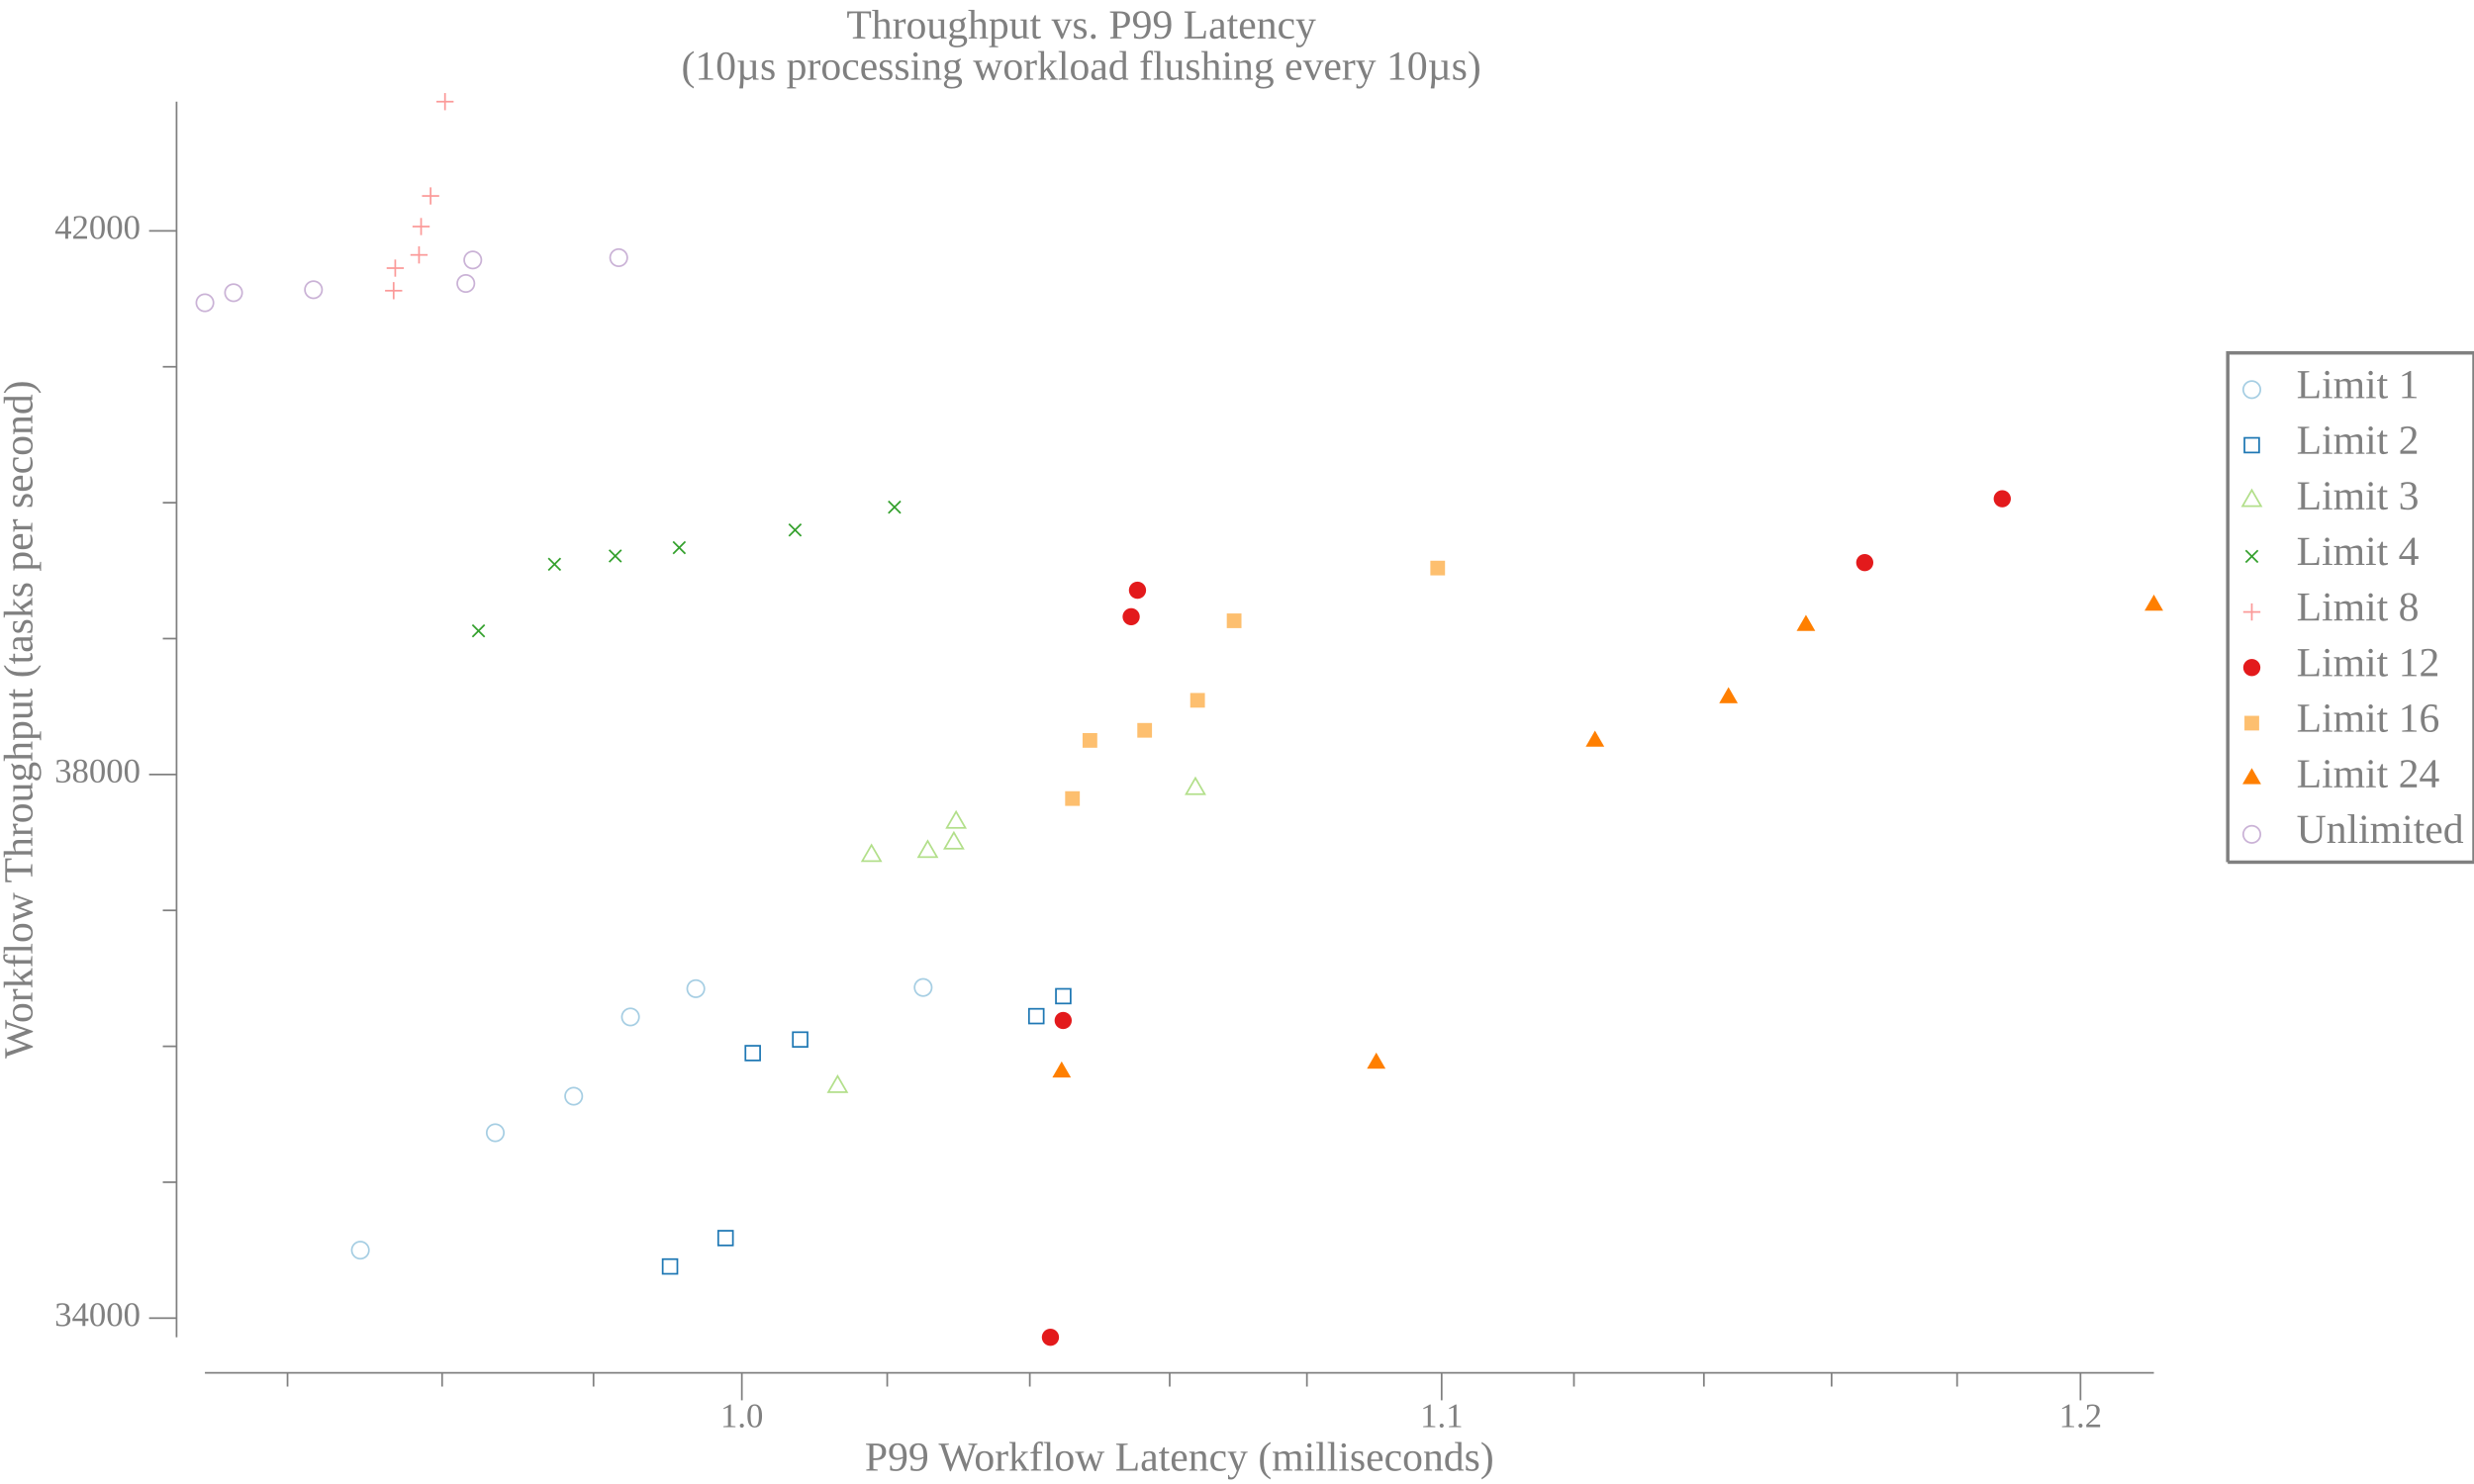
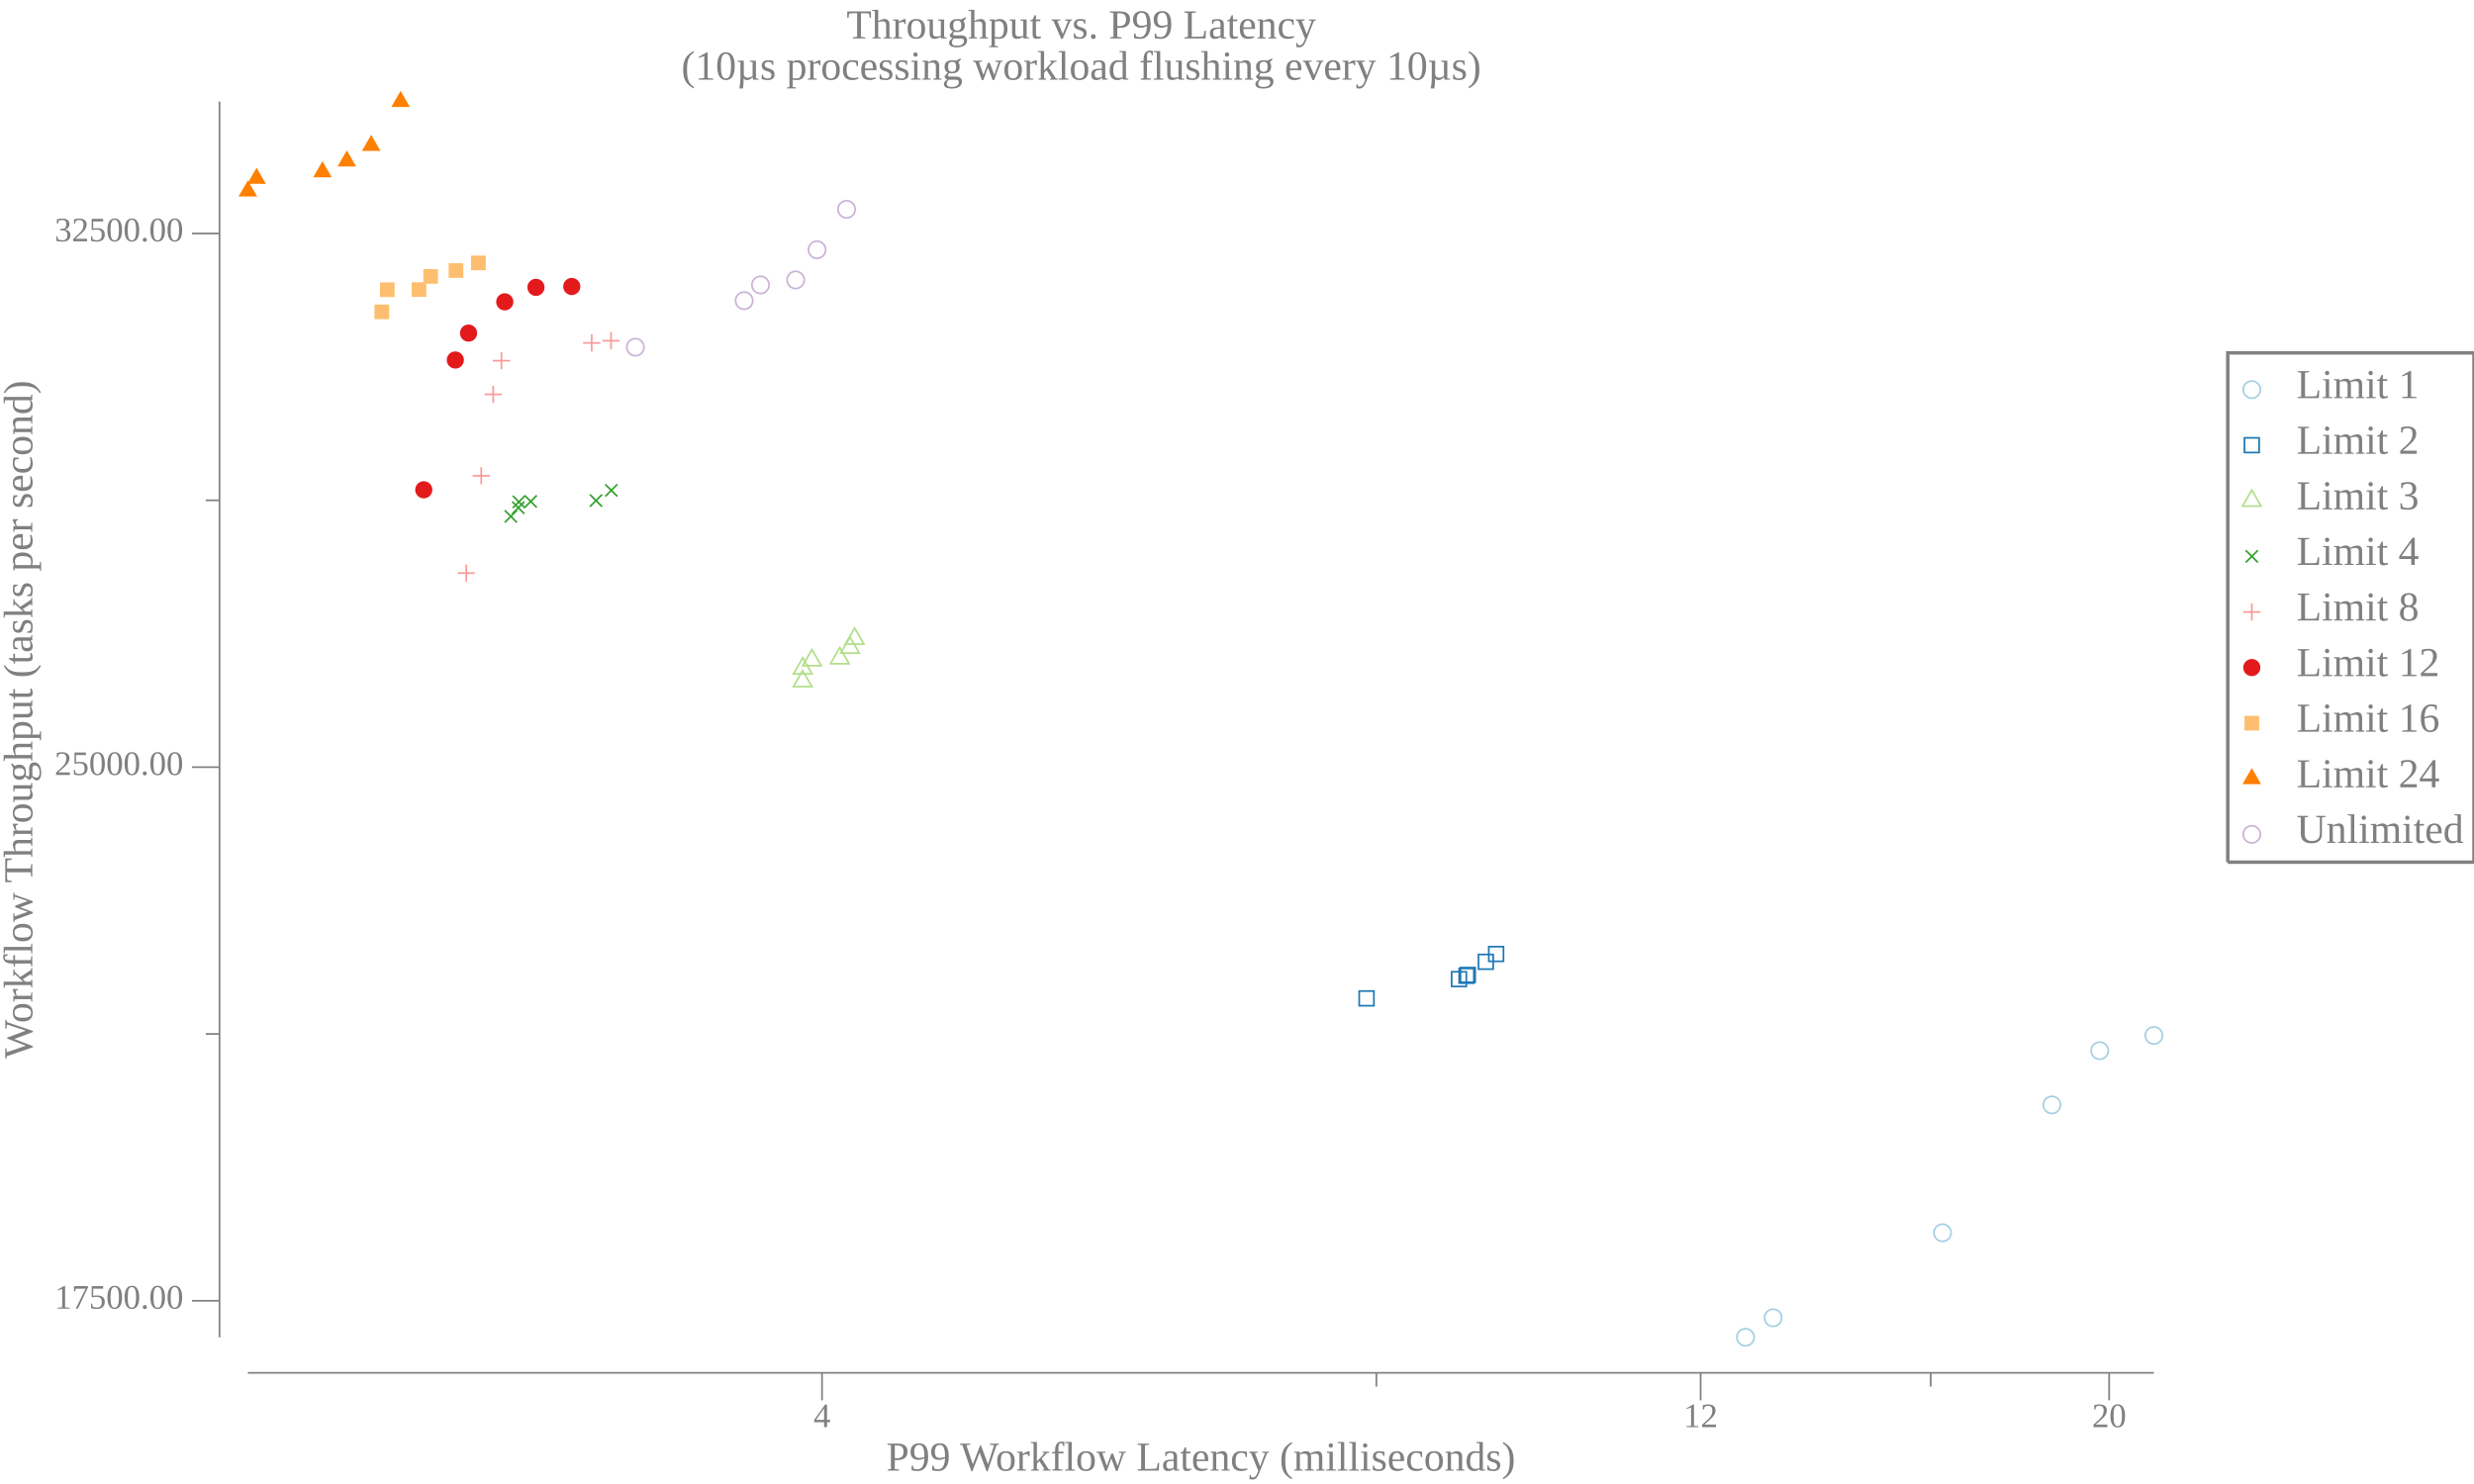
<svg xmlns="http://www.w3.org/2000/svg" width="720pt" height="432pt" viewBox="0 0 720 432">
  <g transform="scale(1, -1) translate(0, -432)">
    <path d="M657.84,318.58A2.5,2.5 0 1 1 652.84,318.58A2.5,2.5 0 1 1 657.84,318.58Z" style="fill:none;stroke:#A6CEE3;stroke-width:0.5" />
    <text x="668.34" y="-316.1" transform="scale(1, -1)" style="font-family:Liberation Serif;font-variant:normal;font-weight:normal;font-style:normal;font-size:12px;fill:#808080">Limit 1</text>
    <path d="M653.2,300.27L657.47,300.27L657.47,304.54L653.2,304.54Z" style="fill:none;stroke:#1F78B4;stroke-width:0.5" />
    <text x="668.34" y="-299.91" transform="scale(1, -1)" style="font-family:Liberation Serif;font-variant:normal;font-weight:normal;font-style:normal;font-size:12px;fill:#808080">Limit 2</text>
    <path d="M655.34,289.34L652.63,284.66L658.04,284.66Z" style="fill:none;stroke:#B2DF8A;stroke-width:0.5" />
    <text x="668.34" y="-283.73" transform="scale(1, -1)" style="font-family:Liberation Serif;font-variant:normal;font-weight:normal;font-style:normal;font-size:12px;fill:#808080">Limit 3</text>
    <path d="M653.57,268.27L657.11,271.8" style="fill:none;stroke:#33A02C;stroke-width:0.5" />
    <path d="M653.57,271.8L657.11,268.27" style="fill:none;stroke:#33A02C;stroke-width:0.5" />
    <text x="668.34" y="-267.55" transform="scale(1, -1)" style="font-family:Liberation Serif;font-variant:normal;font-weight:normal;font-style:normal;font-size:12px;fill:#808080">Limit 4</text>
    <path d="M655.34,256.35L655.34,251.35" style="fill:none;stroke:#FB9A99;stroke-width:0.5" />
    <path d="M652.84,253.85L657.84,253.85" style="fill:none;stroke:#FB9A99;stroke-width:0.5" />
    <text x="668.34" y="-251.36" transform="scale(1, -1)" style="font-family:Liberation Serif;font-variant:normal;font-weight:normal;font-style:normal;font-size:12px;fill:#808080">Limit 8</text>
    <path d="M657.84,237.67A2.5,2.5 0 1 1 652.84,237.67A2.5,2.5 0 1 1 657.84,237.67Z" style="fill:#E31A1C" />
    <text x="668.34" y="-235.18" transform="scale(1, -1)" style="font-family:Liberation Serif;font-variant:normal;font-weight:normal;font-style:normal;font-size:12px;fill:#808080">Limit 12</text>
    <path d="M653.2,219.35L657.47,219.35L657.47,223.62L653.2,223.62Z" style="fill:#FDBF6F" />
    <text x="668.34" y="-219" transform="scale(1, -1)" style="font-family:Liberation Serif;font-variant:normal;font-weight:normal;font-style:normal;font-size:12px;fill:#808080">Limit 16</text>
    <path d="M655.34,208.42L652.63,203.74L658.04,203.74Z" style="fill:#FF7F00" />
    <text x="668.34" y="-202.81" transform="scale(1, -1)" style="font-family:Liberation Serif;font-variant:normal;font-weight:normal;font-style:normal;font-size:12px;fill:#808080">Limit 24</text>
    <path d="M657.84,189.12A2.5,2.5 0 1 1 652.84,189.12A2.5,2.5 0 1 1 657.84,189.12Z" style="fill:none;stroke:#CAB2D6;stroke-width:0.5" />
    <text x="668.34" y="-186.63" transform="scale(1, -1)" style="font-family:Liberation Serif;font-variant:normal;font-weight:normal;font-style:normal;font-size:12px;fill:#808080">Unlimited</text>
    <path d="M648.34,181.02L648.34,329.27L720,329.27L720,181.02L648.34,181.02" style="fill:none;stroke:#808080" />
    <path d="M0,0L629.34,0L629.34,432L0,432Z" style="fill:#-8000000000000000-8000000000000000-8000000000000000;fill-opacity:0" />
    <text x="246.35" y="-420.81" transform="scale(1, -1)" style="font-family:Liberation Serif;font-variant:normal;font-weight:normal;font-style:normal;font-size:12px;fill:#808080">Throughput vs. P99 Latency</text>
    <text x="198.28" y="-408.81" transform="scale(1, -1)" style="font-family:Liberation Serif;font-variant:normal;font-weight:normal;font-style:normal;font-size:12px;fill:#808080">(10µs processing workload flushing every 10µs)</text>
-     <text x="251.68" y="-3.902" transform="scale(1, -1)" style="font-family:Liberation Serif;font-variant:normal;font-weight:normal;font-style:normal;font-size:12px;fill:#808080">P99 Workflow Latency (milliseconds)</text>
-     <text x="209.65" y="-16.541" transform="scale(1, -1)" style="font-family:Liberation Serif;font-variant:normal;font-weight:normal;font-style:normal;font-size:10px;fill:#808080">1.0</text>
-     <text x="413.31" y="-16.541" transform="scale(1, -1)" style="font-family:Liberation Serif;font-variant:normal;font-weight:normal;font-style:normal;font-size:10px;fill:#808080">1.1</text>
-     <text x="599.23" y="-16.541" transform="scale(1, -1)" style="font-family:Liberation Serif;font-variant:normal;font-weight:normal;font-style:normal;font-size:10px;fill:#808080">1.2</text>
-     <path d="M215.9,24.363L215.9,32.363" style="fill:none;stroke:#808080;stroke-width:0.5" />
-     <path d="M419.56,24.363L419.56,32.363" style="fill:none;stroke:#808080;stroke-width:0.5" />
-     <path d="M605.48,24.363L605.48,32.363" style="fill:none;stroke:#808080;stroke-width:0.5" />
-     <path d="M83.679,28.363L83.679,32.363" style="fill:none;stroke:#808080;stroke-width:0.5" />
-     <path d="M128.67,28.363L128.67,32.363" style="fill:none;stroke:#808080;stroke-width:0.5" />
-     <path d="M172.73,28.363L172.73,32.363" style="fill:none;stroke:#808080;stroke-width:0.5" />
-     <path d="M258.21,28.363L258.21,32.363" style="fill:none;stroke:#808080;stroke-width:0.5" />
-     <path d="M299.7,28.363L299.7,32.363" style="fill:none;stroke:#808080;stroke-width:0.5" />
-     <path d="M340.41,28.363L340.41,32.363" style="fill:none;stroke:#808080;stroke-width:0.5" />
-     <path d="M380.35,28.363L380.35,32.363" style="fill:none;stroke:#808080;stroke-width:0.5" />
-     <path d="M458.06,28.363L458.06,32.363" style="fill:none;stroke:#808080;stroke-width:0.5" />
-     <path d="M495.88,28.363L495.88,32.363" style="fill:none;stroke:#808080;stroke-width:0.5" />
-     <path d="M533.04,28.363L533.04,32.363" style="fill:none;stroke:#808080;stroke-width:0.5" />
-     <path d="M569.57,28.363L569.57,32.363" style="fill:none;stroke:#808080;stroke-width:0.5" />
-     <path d="M59.635,32.363L626.84,32.363" style="fill:none;stroke:#808080;stroke-width:0.5" />
+     <text x="257.93" y="-3.902" transform="scale(1, -1)" style="font-family:Liberation Serif;font-variant:normal;font-weight:normal;font-style:normal;font-size:12px;fill:#808080">P99 Workflow Latency (milliseconds)</text>
+     <text x="236.73" y="-16.541" transform="scale(1, -1)" style="font-family:Liberation Serif;font-variant:normal;font-weight:normal;font-style:normal;font-size:10px;fill:#808080">4</text>
+     <text x="489.93" y="-16.541" transform="scale(1, -1)" style="font-family:Liberation Serif;font-variant:normal;font-weight:normal;font-style:normal;font-size:10px;fill:#808080">12</text>
+     <text x="608.82" y="-16.541" transform="scale(1, -1)" style="font-family:Liberation Serif;font-variant:normal;font-weight:normal;font-style:normal;font-size:10px;fill:#808080">20</text>
+     <path d="M239.23,24.363L239.23,32.363" style="fill:none;stroke:#808080;stroke-width:0.5" />
+     <path d="M494.93,24.363L494.93,32.363" style="fill:none;stroke:#808080;stroke-width:0.5" />
+     <path d="M613.82,24.363L613.82,32.363" style="fill:none;stroke:#808080;stroke-width:0.5" />
+     <path d="M400.56,28.363L400.56,32.363" style="fill:none;stroke:#808080;stroke-width:0.5" />
+     <path d="M561.89,28.363L561.89,32.363" style="fill:none;stroke:#808080;stroke-width:0.5" />
+     <path d="M72.135,32.363L626.84,32.363" style="fill:none;stroke:#808080;stroke-width:0.5" />
    <g transform="rotate(90)">
      <text x="123.84" y="9.387" transform="scale(1, -1)" style="font-family:Liberation Serif;font-variant:normal;font-weight:normal;font-style:normal;font-size:12px;fill:#808080">Workflow Throughput (tasks per second)</text>
    </g>
-     <text x="15.885" y="-46.002" transform="scale(1, -1)" style="font-family:Liberation Serif;font-variant:normal;font-weight:normal;font-style:normal;font-size:10px;fill:#808080">34000</text>
-     <text x="15.885" y="-204.25" transform="scale(1, -1)" style="font-family:Liberation Serif;font-variant:normal;font-weight:normal;font-style:normal;font-size:10px;fill:#808080">38000</text>
-     <text x="15.885" y="-362.5" transform="scale(1, -1)" style="font-family:Liberation Serif;font-variant:normal;font-weight:normal;font-style:normal;font-size:10px;fill:#808080">42000</text>
-     <path d="M43.385,48.287L51.385,48.287" style="fill:none;stroke:#808080;stroke-width:0.5" />
-     <path d="M43.385,206.54L51.385,206.54" style="fill:none;stroke:#808080;stroke-width:0.5" />
-     <path d="M43.385,364.79L51.385,364.79" style="fill:none;stroke:#808080;stroke-width:0.5" />
-     <path d="M47.385,87.85L51.385,87.85" style="fill:none;stroke:#808080;stroke-width:0.5" />
-     <path d="M47.385,127.41L51.385,127.41" style="fill:none;stroke:#808080;stroke-width:0.5" />
-     <path d="M47.385,166.98L51.385,166.98" style="fill:none;stroke:#808080;stroke-width:0.5" />
-     <path d="M47.385,246.1L51.385,246.1" style="fill:none;stroke:#808080;stroke-width:0.5" />
-     <path d="M47.385,285.66L51.385,285.66" style="fill:none;stroke:#808080;stroke-width:0.5" />
-     <path d="M47.385,325.23L51.385,325.23" style="fill:none;stroke:#808080;stroke-width:0.5" />
-     <path d="M51.385,42.709L51.385,402.41" style="fill:none;stroke:#808080;stroke-width:0.5" />
-     <path d="M107.37,68.069A2.5,2.5 0 1 1 102.37,68.069A2.5,2.5 0 1 1 107.37,68.069Z" style="fill:none;stroke:#A6CEE3;stroke-width:0.5" />
-     <path d="M146.64,102.25A2.5,2.5 0 1 1 141.64,102.25A2.5,2.5 0 1 1 146.64,102.25Z" style="fill:none;stroke:#A6CEE3;stroke-width:0.5" />
-     <path d="M169.46,112.89A2.5,2.5 0 1 1 164.46,112.89A2.5,2.5 0 1 1 169.46,112.89Z" style="fill:none;stroke:#A6CEE3;stroke-width:0.5" />
-     <path d="M185.98,135.96A2.5,2.5 0 1 1 180.98,135.96A2.5,2.5 0 1 1 185.98,135.96Z" style="fill:none;stroke:#A6CEE3;stroke-width:0.5" />
-     <path d="M205,144.19A2.5,2.5 0 1 1 200,144.19A2.5,2.5 0 1 1 205,144.19Z" style="fill:none;stroke:#A6CEE3;stroke-width:0.5" />
-     <path d="M271.16,144.54A2.5,2.5 0 1 1 266.16,144.54A2.5,2.5 0 1 1 271.16,144.54Z" style="fill:none;stroke:#A6CEE3;stroke-width:0.5" />
-     <path d="M192.86,61.187L197.13,61.187L197.13,65.455L192.86,65.455Z" style="fill:none;stroke:#1F78B4;stroke-width:0.5" />
-     <path d="M209.03,69.456L213.3,69.456L213.3,73.724L209.03,73.724Z" style="fill:none;stroke:#1F78B4;stroke-width:0.5" />
-     <path d="M216.94,123.3L221.21,123.3L221.21,127.57L216.94,127.57Z" style="fill:none;stroke:#1F78B4;stroke-width:0.5" />
-     <path d="M230.74,127.26L235.01,127.26L235.01,131.52L230.74,131.52Z" style="fill:none;stroke:#1F78B4;stroke-width:0.5" />
-     <path d="M299.47,134.06L303.74,134.06L303.74,138.33L299.47,138.33Z" style="fill:none;stroke:#1F78B4;stroke-width:0.5" />
-     <path d="M307.31,139.88L311.58,139.88L311.58,144.14L307.31,144.14Z" style="fill:none;stroke:#1F78B4;stroke-width:0.5" />
-     <path d="M243.77,118.75L241.06,114.06L246.48,114.06Z" style="fill:none;stroke:#B2DF8A;stroke-width:0.5" />
-     <path d="M253.63,186L250.93,181.32L256.34,181.32Z" style="fill:none;stroke:#B2DF8A;stroke-width:0.5" />
-     <path d="M269.99,187.19L267.29,182.5L272.7,182.5Z" style="fill:none;stroke:#B2DF8A;stroke-width:0.5" />
-     <path d="M277.6,189.64L274.9,184.96L280.31,184.96Z" style="fill:none;stroke:#B2DF8A;stroke-width:0.5" />
-     <path d="M278.25,195.7L275.54,191.01L280.95,191.01Z" style="fill:none;stroke:#B2DF8A;stroke-width:0.5" />
-     <path d="M347.9,205.51L345.19,200.82L350.61,200.82Z" style="fill:none;stroke:#B2DF8A;stroke-width:0.5" />
-     <path d="M137.49,246.59L141.03,250.12" style="fill:none;stroke:#33A02C;stroke-width:0.5" />
-     <path d="M137.49,250.12L141.03,246.59" style="fill:none;stroke:#33A02C;stroke-width:0.5" />
-     <path d="M159.6,265.97L163.14,269.51" style="fill:none;stroke:#33A02C;stroke-width:0.5" />
-     <path d="M159.6,269.51L163.14,265.97" style="fill:none;stroke:#33A02C;stroke-width:0.5" />
-     <path d="M177.29,268.39L180.82,271.92" style="fill:none;stroke:#33A02C;stroke-width:0.5" />
-     <path d="M177.29,271.92L180.82,268.39" style="fill:none;stroke:#33A02C;stroke-width:0.5" />
-     <path d="M195.9,270.8L199.44,274.34" style="fill:none;stroke:#33A02C;stroke-width:0.5" />
-     <path d="M195.9,274.34L199.44,270.8" style="fill:none;stroke:#33A02C;stroke-width:0.5" />
-     <path d="M229.61,275.94L233.15,279.48" style="fill:none;stroke:#33A02C;stroke-width:0.5" />
-     <path d="M229.61,279.48L233.15,275.94" style="fill:none;stroke:#33A02C;stroke-width:0.5" />
-     <path d="M258.55,282.59L262.09,286.13" style="fill:none;stroke:#33A02C;stroke-width:0.5" />
-     <path d="M258.55,286.13L262.09,282.59" style="fill:none;stroke:#33A02C;stroke-width:0.5" />
-     <path d="M114.56,349.88L114.56,344.88" style="fill:none;stroke:#FB9A99;stroke-width:0.5" />
-     <path d="M112.06,347.38L117.06,347.38" style="fill:none;stroke:#FB9A99;stroke-width:0.5" />
-     <path d="M115.03,356.45L115.03,351.45" style="fill:none;stroke:#FB9A99;stroke-width:0.5" />
-     <path d="M112.53,353.95L117.53,353.95" style="fill:none;stroke:#FB9A99;stroke-width:0.5" />
-     <path d="M121.95,360.29L121.95,355.29" style="fill:none;stroke:#FB9A99;stroke-width:0.5" />
-     <path d="M119.45,357.79L124.45,357.79" style="fill:none;stroke:#FB9A99;stroke-width:0.5" />
-     <path d="M122.55,368.55L122.55,363.55" style="fill:none;stroke:#FB9A99;stroke-width:0.5" />
-     <path d="M120.05,366.05L125.05,366.05" style="fill:none;stroke:#FB9A99;stroke-width:0.5" />
-     <path d="M125.32,377.46L125.32,372.46" style="fill:none;stroke:#FB9A99;stroke-width:0.5" />
-     <path d="M122.82,374.96L127.82,374.96" style="fill:none;stroke:#FB9A99;stroke-width:0.5" />
-     <path d="M129.51,404.91L129.51,399.91" style="fill:none;stroke:#FB9A99;stroke-width:0.5" />
-     <path d="M127.01,402.41L132.01,402.41" style="fill:none;stroke:#FB9A99;stroke-width:0.5" />
-     <path d="M308.2,42.709A2.5,2.5 0 1 1 303.2,42.709A2.5,2.5 0 1 1 308.2,42.709Z" style="fill:#E31A1C" />
-     <path d="M311.91,134.93A2.5,2.5 0 1 1 306.91,134.93A2.5,2.5 0 1 1 311.91,134.93Z" style="fill:#E31A1C" />
-     <path d="M331.7,252.47A2.5,2.5 0 1 1 326.7,252.47A2.5,2.5 0 1 1 331.7,252.47Z" style="fill:#E31A1C" />
-     <path d="M333.54,260.18A2.5,2.5 0 1 1 328.54,260.18A2.5,2.5 0 1 1 333.54,260.18Z" style="fill:#E31A1C" />
-     <path d="M545.19,268.22A2.5,2.5 0 1 1 540.19,268.22A2.5,2.5 0 1 1 545.19,268.22Z" style="fill:#E31A1C" />
-     <path d="M585.21,286.81A2.5,2.5 0 1 1 580.21,286.81A2.5,2.5 0 1 1 585.21,286.81Z" style="fill:#E31A1C" />
-     <path d="M309.98,197.4L314.25,197.4L314.25,201.67L309.98,201.67Z" style="fill:#FDBF6F" />
-     <path d="M315.06,214.33L319.33,214.33L319.33,218.6L315.06,218.6Z" style="fill:#FDBF6F" />
-     <path d="M330.99,217.26L335.26,217.26L335.26,221.53L330.99,221.53Z" style="fill:#FDBF6F" />
-     <path d="M346.39,226L350.66,226L350.66,230.27L346.39,230.27Z" style="fill:#FDBF6F" />
-     <path d="M357.03,249.15L361.3,249.15L361.3,253.42L357.03,253.42Z" style="fill:#FDBF6F" />
-     <path d="M416.27,264.5L420.54,264.5L420.54,268.77L416.27,268.77Z" style="fill:#FDBF6F" />
-     <path d="M308.97,123.02L306.26,118.33L311.67,118.33Z" style="fill:#FF7F00" />
-     <path d="M400.53,125.59L397.82,120.9L403.23,120.9Z" style="fill:#FF7F00" />
-     <path d="M464.18,219.32L461.48,214.63L466.89,214.63Z" style="fill:#FF7F00" />
-     <path d="M503.04,231.98L500.33,227.29L505.74,227.29Z" style="fill:#FF7F00" />
-     <path d="M525.58,253.02L522.87,248.34L528.28,248.34Z" style="fill:#FF7F00" />
-     <path d="M626.84,258.92L624.13,254.23L629.54,254.23Z" style="fill:#FF7F00" />
-     <path d="M62.135,343.86A2.5,2.5 0 1 1 57.135,343.86A2.5,2.5 0 1 1 62.135,343.86Z" style="fill:none;stroke:#CAB2D6;stroke-width:0.5" />
-     <path d="M70.477,346.79A2.5,2.5 0 1 1 65.477,346.79A2.5,2.5 0 1 1 70.477,346.79Z" style="fill:none;stroke:#CAB2D6;stroke-width:0.5" />
-     <path d="M93.731,347.66A2.5,2.5 0 1 1 88.731,347.66A2.5,2.5 0 1 1 93.731,347.66Z" style="fill:none;stroke:#CAB2D6;stroke-width:0.5" />
-     <path d="M138.07,349.48A2.5,2.5 0 1 1 133.07,349.48A2.5,2.5 0 1 1 138.07,349.48Z" style="fill:none;stroke:#CAB2D6;stroke-width:0.5" />
-     <path d="M140.09,356.32A2.5,2.5 0 1 1 135.09,356.32A2.5,2.5 0 1 1 140.09,356.32Z" style="fill:none;stroke:#CAB2D6;stroke-width:0.5" />
-     <path d="M182.56,356.99A2.5,2.5 0 1 1 177.56,356.99A2.5,2.5 0 1 1 182.56,356.99Z" style="fill:none;stroke:#CAB2D6;stroke-width:0.5" />
+     <text x="15.885" y="-51.05" transform="scale(1, -1)" style="font-family:Liberation Serif;font-variant:normal;font-weight:normal;font-style:normal;font-size:10px;fill:#808080">17500.00</text>
+     <text x="15.885" y="-206.4" transform="scale(1, -1)" style="font-family:Liberation Serif;font-variant:normal;font-weight:normal;font-style:normal;font-size:10px;fill:#808080">25000.00</text>
+     <text x="15.885" y="-361.75" transform="scale(1, -1)" style="font-family:Liberation Serif;font-variant:normal;font-weight:normal;font-style:normal;font-size:10px;fill:#808080">32500.00</text>
+     <path d="M55.885,53.335L63.885,53.335" style="fill:none;stroke:#808080;stroke-width:0.5" />
+     <path d="M55.885,208.68L63.885,208.68" style="fill:none;stroke:#808080;stroke-width:0.5" />
+     <path d="M55.885,364.03L63.885,364.03" style="fill:none;stroke:#808080;stroke-width:0.5" />
+     <path d="M59.885,131.01L63.885,131.01" style="fill:none;stroke:#808080;stroke-width:0.5" />
+     <path d="M59.885,286.36L63.885,286.36" style="fill:none;stroke:#808080;stroke-width:0.5" />
+     <path d="M63.885,42.709L63.885,402.41" style="fill:none;stroke:#808080;stroke-width:0.5" />
+     <path d="M510.49,42.709A2.5,2.5 0 1 1 505.49,42.709A2.5,2.5 0 1 1 510.49,42.709Z" style="fill:none;stroke:#A6CEE3;stroke-width:0.5" />
+     <path d="M518.52,48.384A2.5,2.5 0 1 1 513.52,48.384A2.5,2.5 0 1 1 518.52,48.384Z" style="fill:none;stroke:#A6CEE3;stroke-width:0.5" />
+     <path d="M567.83,73.136A2.5,2.5 0 1 1 562.83,73.136A2.5,2.5 0 1 1 567.83,73.136Z" style="fill:none;stroke:#A6CEE3;stroke-width:0.5" />
+     <path d="M599.66,110.36A2.5,2.5 0 1 1 594.66,110.36A2.5,2.5 0 1 1 599.66,110.36Z" style="fill:none;stroke:#A6CEE3;stroke-width:0.5" />
+     <path d="M613.57,126.14A2.5,2.5 0 1 1 608.57,126.14A2.5,2.5 0 1 1 613.57,126.14Z" style="fill:none;stroke:#A6CEE3;stroke-width:0.5" />
+     <path d="M629.34,130.57A2.5,2.5 0 1 1 624.34,130.57A2.5,2.5 0 1 1 629.34,130.57Z" style="fill:none;stroke:#A6CEE3;stroke-width:0.5" />
+     <path d="M395.57,139.23L399.84,139.23L399.84,143.5L395.57,143.5Z" style="fill:none;stroke:#1F78B4;stroke-width:0.5" />
+     <path d="M422.47,144.84L426.74,144.84L426.74,149.11L422.47,149.11Z" style="fill:none;stroke:#1F78B4;stroke-width:0.5" />
+     <path d="M424.66,145.8L428.93,145.8L428.93,150.07L424.66,150.07Z" style="fill:none;stroke:#1F78B4;stroke-width:0.5" />
+     <path d="M425.04,146.07L429.31,146.07L429.31,150.33L425.04,150.33Z" style="fill:none;stroke:#1F78B4;stroke-width:0.5" />
+     <path d="M430.29,149.88L434.56,149.88L434.56,154.15L430.29,154.15Z" style="fill:none;stroke:#1F78B4;stroke-width:0.5" />
+     <path d="M433.28,152.16L437.55,152.16L437.55,156.42L433.28,156.42Z" style="fill:none;stroke:#1F78B4;stroke-width:0.5" />
+     <path d="M233.59,236.79L230.89,232.1L236.3,232.1Z" style="fill:none;stroke:#B2DF8A;stroke-width:0.5" />
+     <path d="M233.63,240.52L230.92,235.83L236.33,235.83Z" style="fill:none;stroke:#B2DF8A;stroke-width:0.5" />
+     <path d="M236.29,242.9L233.59,238.21L239,238.21Z" style="fill:none;stroke:#B2DF8A;stroke-width:0.5" />
+     <path d="M244.4,243.48L241.69,238.79L247.11,238.79Z" style="fill:none;stroke:#B2DF8A;stroke-width:0.5" />
+     <path d="M247.37,246.56L244.66,241.88L250.07,241.88Z" style="fill:none;stroke:#B2DF8A;stroke-width:0.5" />
+     <path d="M248.72,249.17L246.02,244.49L251.43,244.49Z" style="fill:none;stroke:#B2DF8A;stroke-width:0.5" />
+     <path d="M146.9,279.91L150.43,283.44" style="fill:none;stroke:#33A02C;stroke-width:0.5" />
+     <path d="M146.9,283.44L150.43,279.91" style="fill:none;stroke:#33A02C;stroke-width:0.5" />
+     <path d="M149.08,282.43L152.61,285.97" style="fill:none;stroke:#33A02C;stroke-width:0.5" />
+     <path d="M149.08,285.97L152.61,282.43" style="fill:none;stroke:#33A02C;stroke-width:0.5" />
+     <path d="M149.24,284.13L152.77,287.67" style="fill:none;stroke:#33A02C;stroke-width:0.5" />
+     <path d="M149.24,287.67L152.77,284.13" style="fill:none;stroke:#33A02C;stroke-width:0.5" />
+     <path d="M152.69,284.26L156.22,287.79" style="fill:none;stroke:#33A02C;stroke-width:0.5" />
+     <path d="M152.69,287.79L156.22,284.26" style="fill:none;stroke:#33A02C;stroke-width:0.5" />
+     <path d="M171.68,284.51L175.22,288.04" style="fill:none;stroke:#33A02C;stroke-width:0.5" />
+     <path d="M171.68,288.04L175.22,284.51" style="fill:none;stroke:#33A02C;stroke-width:0.5" />
+     <path d="M176.14,287.49L179.67,291.02" style="fill:none;stroke:#33A02C;stroke-width:0.5" />
+     <path d="M176.14,291.02L179.67,287.49" style="fill:none;stroke:#33A02C;stroke-width:0.5" />
+     <path d="M135.7,267.67L135.7,262.67" style="fill:none;stroke:#FB9A99;stroke-width:0.5" />
+     <path d="M133.2,265.17L138.2,265.17" style="fill:none;stroke:#FB9A99;stroke-width:0.5" />
+     <path d="M140.05,296L140.05,291" style="fill:none;stroke:#FB9A99;stroke-width:0.5" />
+     <path d="M137.55,293.5L142.55,293.5" style="fill:none;stroke:#FB9A99;stroke-width:0.5" />
+     <path d="M143.53,319.7L143.53,314.7" style="fill:none;stroke:#FB9A99;stroke-width:0.5" />
+     <path d="M141.03,317.2L146.03,317.2" style="fill:none;stroke:#FB9A99;stroke-width:0.5" />
+     <path d="M145.92,329.5L145.92,324.5" style="fill:none;stroke:#FB9A99;stroke-width:0.5" />
+     <path d="M143.42,327L148.42,327" style="fill:none;stroke:#FB9A99;stroke-width:0.5" />
+     <path d="M172.2,334.67L172.2,329.67" style="fill:none;stroke:#FB9A99;stroke-width:0.5" />
+     <path d="M169.7,332.17L174.7,332.17" style="fill:none;stroke:#FB9A99;stroke-width:0.5" />
+     <path d="M177.83,335.3L177.83,330.3" style="fill:none;stroke:#FB9A99;stroke-width:0.5" />
+     <path d="M175.33,332.8L180.33,332.8" style="fill:none;stroke:#FB9A99;stroke-width:0.5" />
+     <path d="M125.83,289.42A2.5,2.5 0 1 1 120.83,289.42A2.5,2.5 0 1 1 125.83,289.42Z" style="fill:#E31A1C" />
+     <path d="M135.01,327.2A2.5,2.5 0 1 1 130.01,327.2A2.5,2.5 0 1 1 135.01,327.2Z" style="fill:#E31A1C" />
+     <path d="M138.86,335.03A2.5,2.5 0 1 1 133.86,335.03A2.5,2.5 0 1 1 138.86,335.03Z" style="fill:#E31A1C" />
+     <path d="M149.4,344.13A2.5,2.5 0 1 1 144.4,344.13A2.5,2.5 0 1 1 149.4,344.13Z" style="fill:#E31A1C" />
+     <path d="M158.48,348.35A2.5,2.5 0 1 1 153.48,348.35A2.5,2.5 0 1 1 158.48,348.35Z" style="fill:#E31A1C" />
+     <path d="M168.9,348.6A2.5,2.5 0 1 1 163.9,348.6A2.5,2.5 0 1 1 168.9,348.6Z" style="fill:#E31A1C" />
+     <path d="M108.98,339.09L113.25,339.09L113.25,343.36L108.98,343.36Z" style="fill:#FDBF6F" />
+     <path d="M110.57,345.53L114.84,345.53L114.84,349.8L110.57,349.8Z" style="fill:#FDBF6F" />
+     <path d="M119.8,345.58L124.07,345.58L124.07,349.84L119.8,349.84Z" style="fill:#FDBF6F" />
+     <path d="M123.2,349.39L127.46,349.39L127.46,353.65L123.2,353.65Z" style="fill:#FDBF6F" />
+     <path d="M130.56,351.11L134.83,351.11L134.83,355.37L130.56,355.37Z" style="fill:#FDBF6F" />
+     <path d="M137.09,353.32L141.36,353.32L141.36,357.59L137.09,357.59Z" style="fill:#FDBF6F" />
+     <path d="M72.135,379.5L69.428,374.81L74.841,374.81Z" style="fill:#FF7F00" />
+     <path d="M74.677,383.17L71.97,378.48L77.383,378.48Z" style="fill:#FF7F00" />
+     <path d="M93.845,385.07L91.139,380.39L96.552,380.39Z" style="fill:#FF7F00" />
+     <path d="M100.94,388.22L98.238,383.53L103.65,383.53Z" style="fill:#FF7F00" />
+     <path d="M108.04,392.76L105.33,388.07L110.74,388.07Z" style="fill:#FF7F00" />
+     <path d="M116.58,405.54L113.88,400.85L119.29,400.85Z" style="fill:#FF7F00" />
+     <path d="M187.42,330.93A2.5,2.5 0 1 1 182.42,330.93A2.5,2.5 0 1 1 187.42,330.93Z" style="fill:none;stroke:#CAB2D6;stroke-width:0.5" />
+     <path d="M219.07,344.48A2.5,2.5 0 1 1 214.07,344.48A2.5,2.5 0 1 1 219.07,344.48Z" style="fill:none;stroke:#CAB2D6;stroke-width:0.5" />
+     <path d="M223.83,349.06A2.5,2.5 0 1 1 218.83,349.06A2.5,2.5 0 1 1 223.83,349.06Z" style="fill:none;stroke:#CAB2D6;stroke-width:0.5" />
+     <path d="M234.06,350.51A2.5,2.5 0 1 1 229.06,350.51A2.5,2.5 0 1 1 234.06,350.51Z" style="fill:none;stroke:#CAB2D6;stroke-width:0.5" />
+     <path d="M240.28,359.29A2.5,2.5 0 1 1 235.28,359.29A2.5,2.5 0 1 1 240.28,359.29Z" style="fill:none;stroke:#CAB2D6;stroke-width:0.5" />
+     <path d="M248.88,371.07A2.5,2.5 0 1 1 243.88,371.07A2.5,2.5 0 1 1 248.88,371.07Z" style="fill:none;stroke:#CAB2D6;stroke-width:0.5" />
  </g>
</svg>
